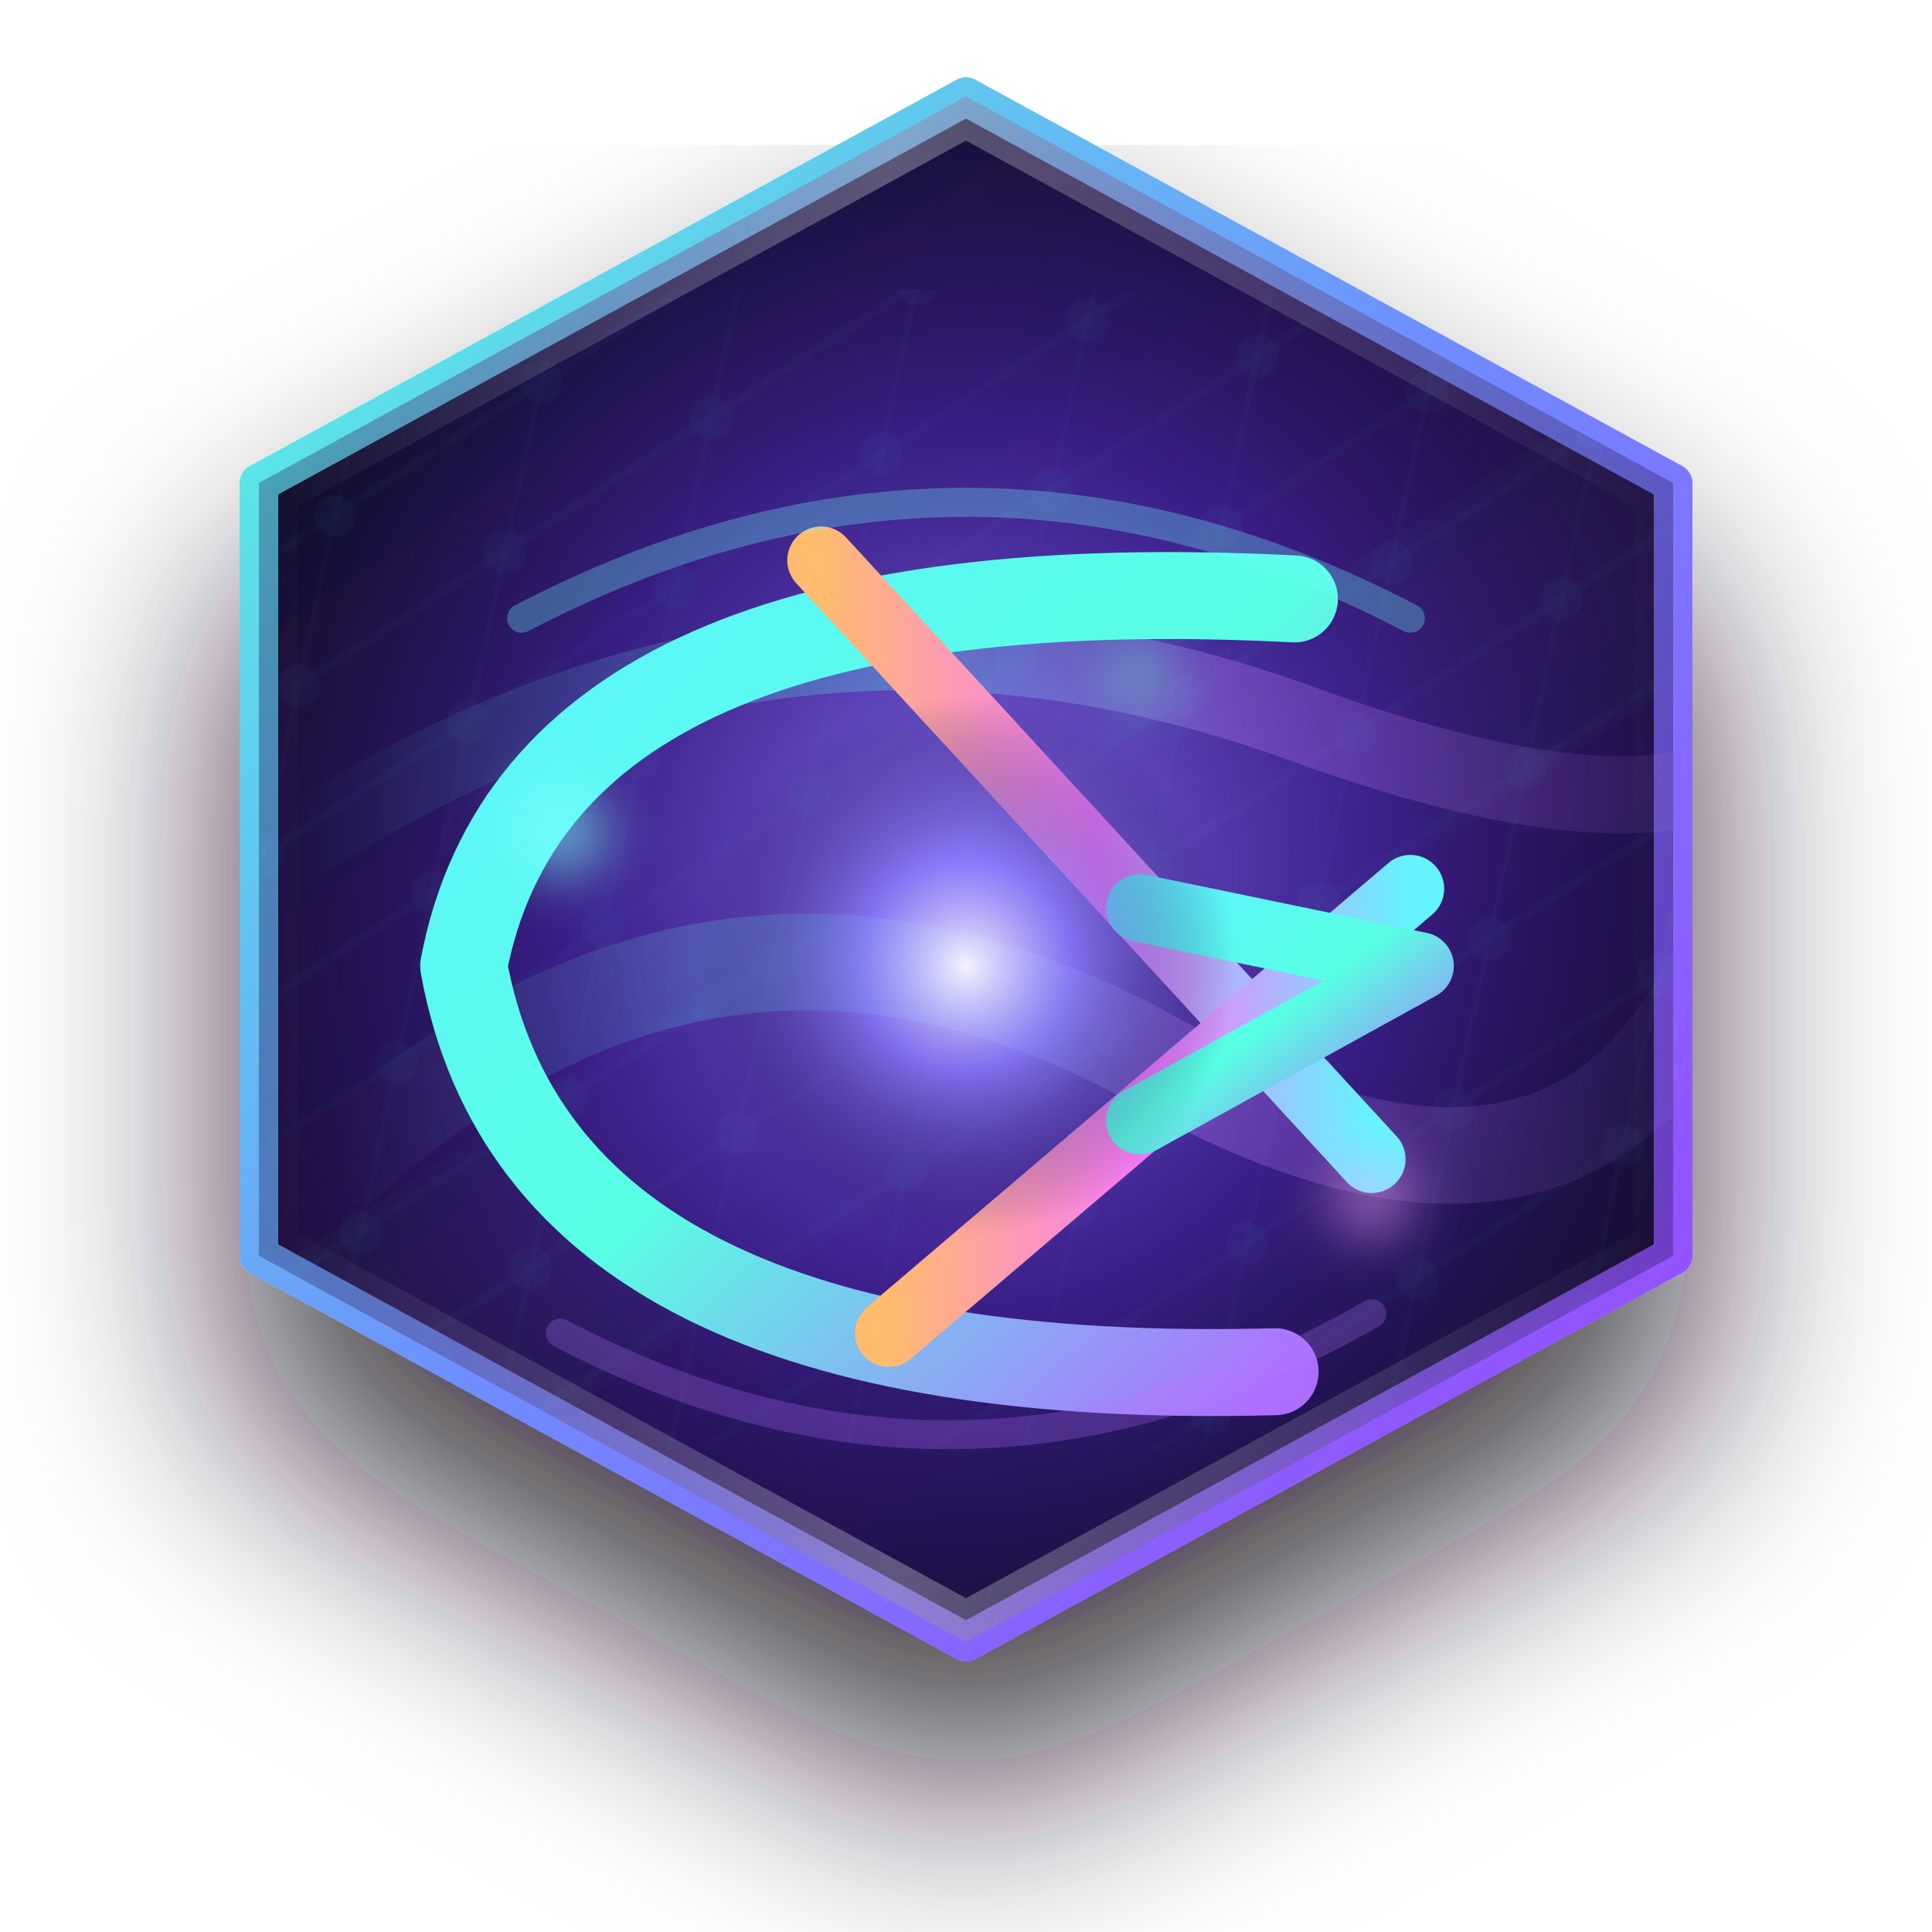
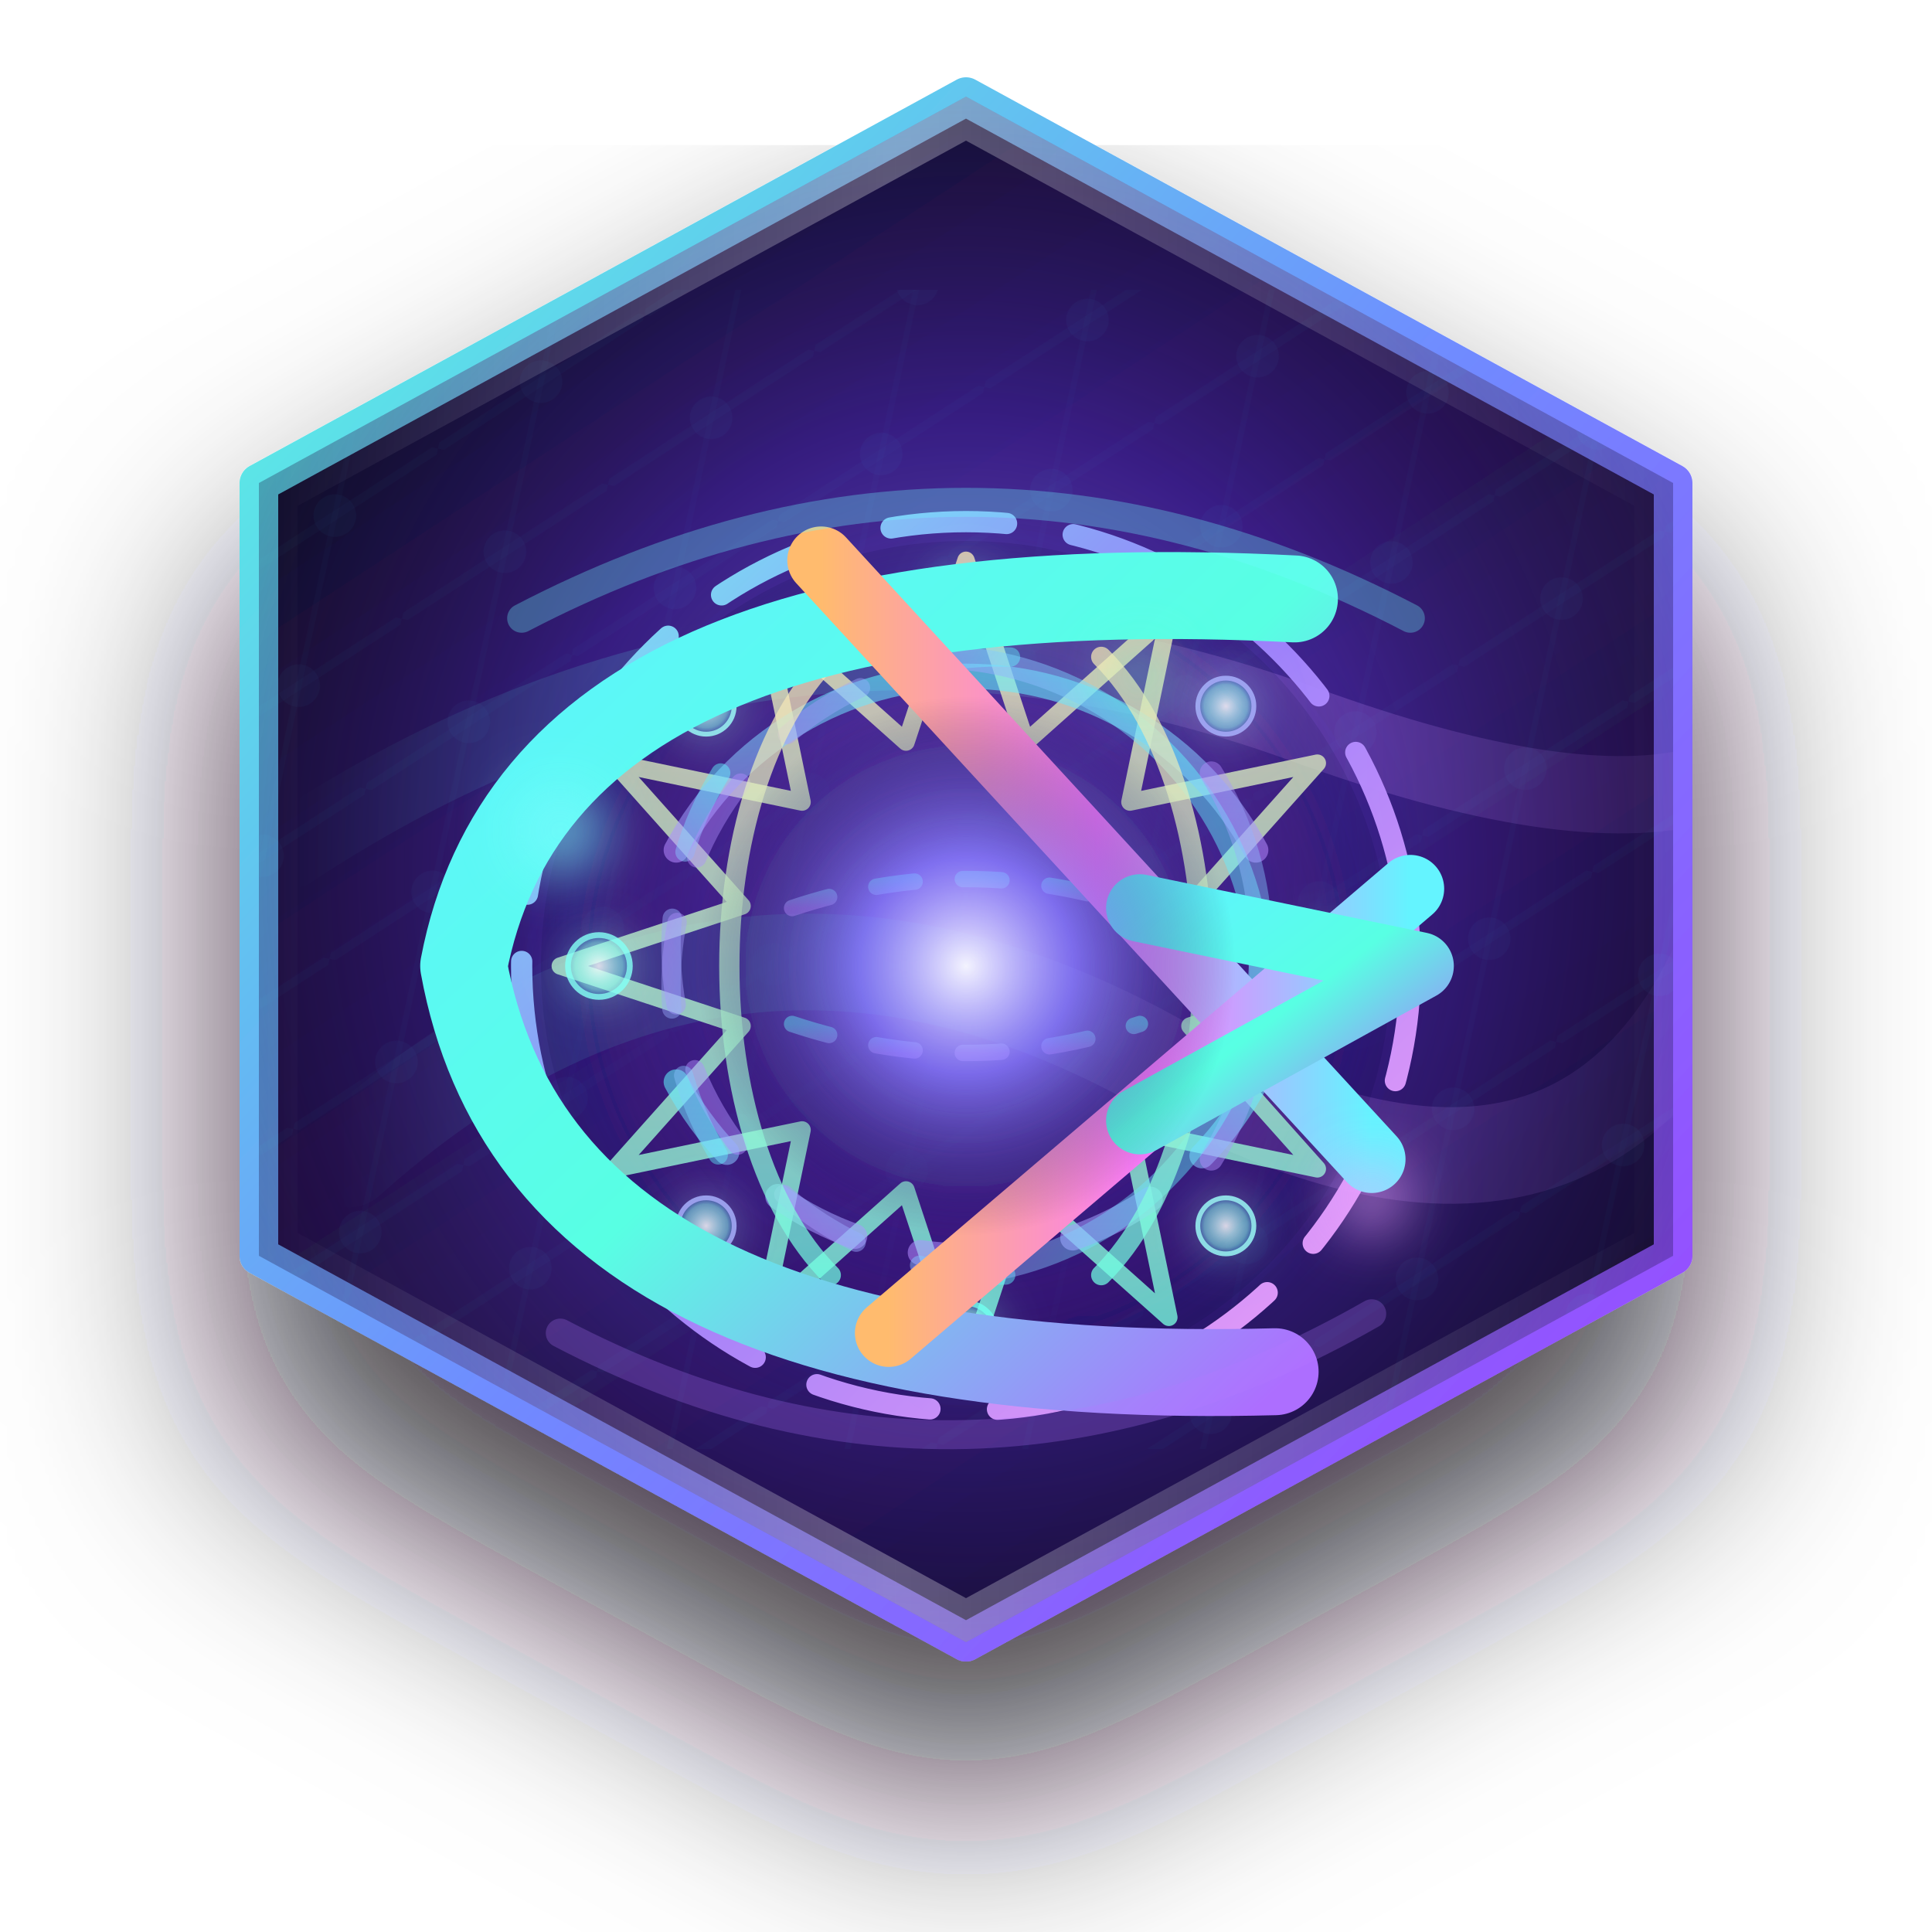
<svg xmlns="http://www.w3.org/2000/svg" width="200" height="200" viewBox="0 0 200 200">
  <defs>
    <linearGradient id="hexGradient" x1="20%" y1="0%" x2="80%" y2="100%">
      <stop offset="0%" stop-color="#080817" />
      <stop offset="55%" stop-color="#27134a" />
      <stop offset="100%" stop-color="#0d0b27" />
    </linearGradient>
    <linearGradient id="hexEdge" x1="0%" y1="0%" x2="100%" y2="100%">
      <stop offset="0%" stop-color="#55ffe0" />
      <stop offset="50%" stop-color="#6f8cff" />
      <stop offset="100%" stop-color="#9f3fff" />
    </linearGradient>
    <radialGradient id="innerGlow" cx="50%" cy="50%" r="65%">
      <stop offset="0%" stop-color="#8e75ff" stop-opacity="0.9" />
      <stop offset="45%" stop-color="#4c28b7" stop-opacity="0.6" />
      <stop offset="100%" stop-color="#060413" stop-opacity="0.2" />
    </radialGradient>
    <linearGradient id="cStroke" x1="0%" y1="0%" x2="100%" y2="100%">
      <stop offset="0%" stop-color="#5ef4ff" />
      <stop offset="50%" stop-color="#58ffe3" />
      <stop offset="100%" stop-color="#ad6eff" />
    </linearGradient>
    <linearGradient id="xStroke" x1="0%" y1="0%" x2="100%" y2="0%">
      <stop offset="0%" stop-color="#ffbb6e" />
      <stop offset="50%" stop-color="#f978ff" />
      <stop offset="100%" stop-color="#64f4ff" />
    </linearGradient>
    <radialGradient id="corePulse" cx="50%" cy="50%" r="50%">
      <stop offset="0%" stop-color="#fafaff" stop-opacity="0.95" />
      <stop offset="40%" stop-color="#8b7eff" stop-opacity="0.7" />
      <stop offset="100%" stop-color="#1e1040" stop-opacity="0" />
    </radialGradient>
    <linearGradient id="beamGradient" x1="0%" y1="0%" x2="100%" y2="0%">
      <stop offset="0%" stop-color="#60fff2" stop-opacity="0" />
      <stop offset="40%" stop-color="#60fff2" stop-opacity="0.8" />
      <stop offset="60%" stop-color="#c88cff" stop-opacity="0.8" />
      <stop offset="100%" stop-color="#c88cff" stop-opacity="0" />
    </linearGradient>
    <pattern id="circuitPattern" width="18" height="18" patternUnits="userSpaceOnUse" patternTransform="rotate(12)">
      <path d="M 0 18 L 18 0" stroke="#47d4ff" stroke-width="0.9" stroke-opacity="0.12" />
      <path d="M 9 0 L 9 18" stroke="#47d4ff" stroke-width="0.6" stroke-opacity="0.1" />
      <circle cx="9" cy="9" r="2.2" fill="#47d4ff" fill-opacity="0.18" />
    </pattern>
    <linearGradient id="shineGradient" x1="0%" y1="0%" x2="100%" y2="0%">
      <stop offset="0%" stop-color="#ffffff" stop-opacity="0" />
      <stop offset="45%" stop-color="#ffffff" stop-opacity="0.65" />
      <stop offset="100%" stop-color="#ffffff" stop-opacity="0" />
    </linearGradient>
    <clipPath id="hexClip">
      <path d="M 100 10 L 173.2 50 L 173.2 130 L 100 170 L 26.8 130 L 26.8 50 Z" />
    </clipPath>
    <filter id="hexShadow" x="-20%" y="-20%" width="140%" height="140%">
      <feDropShadow dx="0" dy="15" stdDeviation="12" flood-color="#120922" flood-opacity="0.8" />
    </filter>
    <filter id="sparkBlur" x="-50%" y="-50%" width="200%" height="200%">
      <feGaussianBlur stdDeviation="3" />
    </filter>
+     <radialGradient id="sigilHalo" cx="50%" cy="50%" r="68%">
+       <stop offset="0%" stop-color="#6f58ff" stop-opacity="0.55" />
+       <stop offset="40%" stop-color="#2a0f63" stop-opacity="0.35" />
+       <stop offset="100%" stop-color="#020108" stop-opacity="0" />
+     </radialGradient>
+     <linearGradient id="orbitStroke" x1="0%" y1="0%" x2="100%" y2="100%">
+       <stop offset="0%" stop-color="#75fff8" />
+       <stop offset="45%" stop-color="#9b83ff" />
+       <stop offset="100%" stop-color="#ffa6ff" />
+     </linearGradient>
+     <linearGradient id="petalStroke" x1="0%" y1="0%" x2="0%" y2="100%">
+       <stop offset="0%" stop-color="#ffe6b3" />
+       <stop offset="100%" stop-color="#70ffe3" />
+     </linearGradient>
+     <linearGradient id="arcStroke" x1="0%" y1="0%" x2="0%" y2="100%">
+       <stop offset="0%" stop-color="#5ff6ff" stop-opacity="0.85" />
+       <stop offset="100%" stop-color="#b487ff" stop-opacity="0.85" />
+     </linearGradient>
+     <radialGradient id="nodeFill" cx="50%" cy="50%" r="55%">
+       <stop offset="0%" stop-color="#ffffff" stop-opacity="0.95" />
+       <stop offset="70%" stop-color="#87fff4" stop-opacity="0.55" />
+       <stop offset="100%" stop-color="#1fa5ff" stop-opacity="0.05" />
+     </radialGradient>
+     <filter id="sigilGlow" x="-40%" y="-40%" width="180%" height="180%">
+       <feGaussianBlur in="SourceGraphic" stdDeviation="4" result="blur" />
+       <feMerge>
+         <feMergeNode in="blur" />
+         <feMergeNode in="SourceGraphic" />
+       </feMerge>
+     </filter>
+     <filter id="nodePulse" x="-50%" y="-50%" width="200%" height="200%">
+       <feGaussianBlur in="SourceGraphic" stdDeviation="2.4" result="soft" />
+       <feColorMatrix in="soft" type="matrix" values="1 0 0 0 0                              0 1 0 0 0                              0 0 1 0 0                              0 0 0 0.65 0" result="glow" />
+       <feMerge>
+         <feMergeNode in="glow" />
+         <feMergeNode in="SourceGraphic" />
+       </feMerge>
+     </filter>
  </defs>
  <g filter="url(#hexShadow)">
    <path d="M 100 10 L 173.2 50 L 173.2 130 L 100 170 L 26.8 130 L 26.8 50 Z" fill="url(#hexGradient)" stroke="url(#hexEdge)" stroke-width="4" stroke-linejoin="round" />
  </g>
  <g clip-path="url(#hexClip)">
    <path d="M 100 10 L 173.2 50 L 173.2 130 L 100 170 L 26.8 130 L 26.8 50 Z" fill="url(#innerGlow)" />
    <rect x="25" y="30" width="150" height="120" fill="url(#circuitPattern)" opacity="0.18" />
    <g opacity="0.35">
      <path d="M 36 120 Q 75 85 120 110 T 180 95" fill="none" stroke="url(#beamGradient)" stroke-width="10" stroke-linecap="round" />
      <path d="M 30 88 Q 80 55 135 75 T 190 60" fill="none" stroke="url(#beamGradient)" stroke-width="8" stroke-linecap="round" />
    </g>
    <g transform="translate(100, 100)">
+       <g filter="url(#sigilGlow)" opacity="0.75">
+         <circle cx="0" cy="0" r="44" fill="url(#sigilHalo)" />
+       </g>
+       <circle cx="0" cy="0" r="46" fill="none" stroke="url(#orbitStroke)" stroke-width="2.2" stroke-dasharray="12 7" stroke-linecap="round" opacity="0.95" />
+       <polygon points="0 -42 6.21 -23.18 21 -36.37 16.97 -16.97 36.37 -21 23.18 -6.21 42 0 23.18 6.21 36.37 21 16.97 16.97 21 36.37 6.21 23.18 0 42 -6.21 23.18 -21 36.37 -16.97 16.97 -36.37 21 -23.18 6.21 -42 0 -23.18 -6.21 -36.37 -21 -16.97 -16.97 -21 -36.37 -6.21 -23.18" fill="none" stroke="url(#petalStroke)" stroke-width="1.8" stroke-linejoin="round" opacity="0.78" />
+       <g opacity="0.65" stroke-linecap="round" fill="none" stroke-width="2.6" stroke="url(#arcStroke)">
+         <path d="M -30 -12 A 34 34 0 0 1 30 -12" />
+         <path d="M -30 12 A 34 34 0 0 0 30 12" stroke-dasharray="9 7" />
+       </g>
+       <g opacity="0.55" transform="rotate(60)">
+         <path d="M -30 -12 A 34 34 0 0 1 30 -12" fill="none" stroke="url(#arcStroke)" stroke-width="2.4" stroke-linecap="round" />
+         <path d="M -30 12 A 34 34 0 0 0 30 12" fill="none" stroke="url(#arcStroke)" stroke-width="2" stroke-linecap="round" stroke-dasharray="9 7" />
+       </g>
+       <g opacity="0.5" transform="rotate(120)">
+         <path d="M -30 -12 A 34 34 0 0 1 30 -12" fill="none" stroke="url(#arcStroke)" stroke-width="2.4" stroke-linecap="round" />
+         <path d="M -30 12 A 34 34 0 0 0 30 12" fill="none" stroke="url(#arcStroke)" stroke-width="2" stroke-linecap="round" stroke-dasharray="9 7" />
+       </g>
+       <g filter="url(#nodePulse)" opacity="0.85">
+         <circle cx="38" cy="0" r="3.2" fill="url(#nodeFill)" stroke="#84fff4" stroke-width="0.6" />
+         <circle cx="26.9" cy="26.9" r="2.9" fill="url(#nodeFill)" stroke="#9efff9" stroke-width="0.5" />
+         <circle cx="0" cy="38" r="3.1" fill="url(#nodeFill)" stroke="#72fff0" stroke-width="0.6" />
+         <circle cx="-26.9" cy="26.9" r="2.9" fill="url(#nodeFill)" stroke="#aab5ff" stroke-width="0.5" />
+         <circle cx="-38" cy="0" r="3.2" fill="url(#nodeFill)" stroke="#84fff4" stroke-width="0.6" />
+         <circle cx="-26.9" cy="-26.9" r="2.9" fill="url(#nodeFill)" stroke="#9efff9" stroke-width="0.5" />
+         <circle cx="0" cy="-38" r="3.1" fill="url(#nodeFill)" stroke="#72fff0" stroke-width="0.6" />
+         <circle cx="26.9" cy="-26.9" r="2.9" fill="url(#nodeFill)" stroke="#aab5ff" stroke-width="0.5" />
+       </g>
+       <g opacity="0.72">
+         <path d="M -14 -32 C -28 -18 -28 18 -14 32" fill="none" stroke="url(#petalStroke)" stroke-width="2.1" stroke-linecap="round" />
+         <path d="M 14 -32 C 28 -18 28 18 14 32" fill="none" stroke="url(#petalStroke)" stroke-width="2.1" stroke-linecap="round" />
+         <path d="M -18 -6 C -6 -10 6 -10 18 -6" fill="none" stroke="url(#arcStroke)" stroke-width="1.7" stroke-linecap="round" stroke-dasharray="4 5" />
+         <path d="M -18 6 C -6 10 6 10 18 6" fill="none" stroke="url(#arcStroke)" stroke-width="1.7" stroke-linecap="round" stroke-dasharray="4 5" />
+       </g>
      <path d="M 34 -38 Q -44 -42 -52 0 Q -44 44 32 42" fill="none" stroke="url(#cStroke)" stroke-width="9" stroke-linecap="round" stroke-linejoin="round" />
      <path d="M -15 -42 L 42 20" fill="none" stroke="url(#xStroke)" stroke-width="7" stroke-linecap="round" />
      <path d="M -8 38 L 46 -8" fill="none" stroke="url(#xStroke)" stroke-width="7" stroke-linecap="round" />
      <path d="M 18 -6 L 47 0 L 18 16" fill="none" stroke="url(#cStroke)" stroke-width="7" stroke-linecap="round" stroke-linejoin="round" />
      <circle cx="0" cy="0" r="28" fill="url(#corePulse)" />
    </g>
    <g opacity="0.5">
      <path d="M 54 64 Q 100 40 146 64" stroke="#6efdff" stroke-width="3" stroke-linecap="round" fill="none" opacity="0.6" />
      <path d="M 58 138 Q 100 160 142 136" stroke="#b278ff" stroke-width="3" stroke-linecap="round" fill="none" opacity="0.5" />
    </g>
    <g filter="url(#sparkBlur)" opacity="0.75">
      <circle cx="58" cy="86" r="4.7" fill="#7afcff" opacity="0.9" />
      <circle cx="142" cy="124" r="3.8" fill="#f0a6ff" opacity="0.85" />
      <circle cx="118" cy="70" r="2.9" fill="#63ffcc" opacity="0.75" />
    </g>
    <path d="M 100 10 L 173.2 50 L 173.2 130 L 100 170 L 26.8 130 L 26.8 50 Z" fill="none" stroke="url(#shineGradient)" stroke-width="8" opacity="0.45" />
  </g>
</svg>
